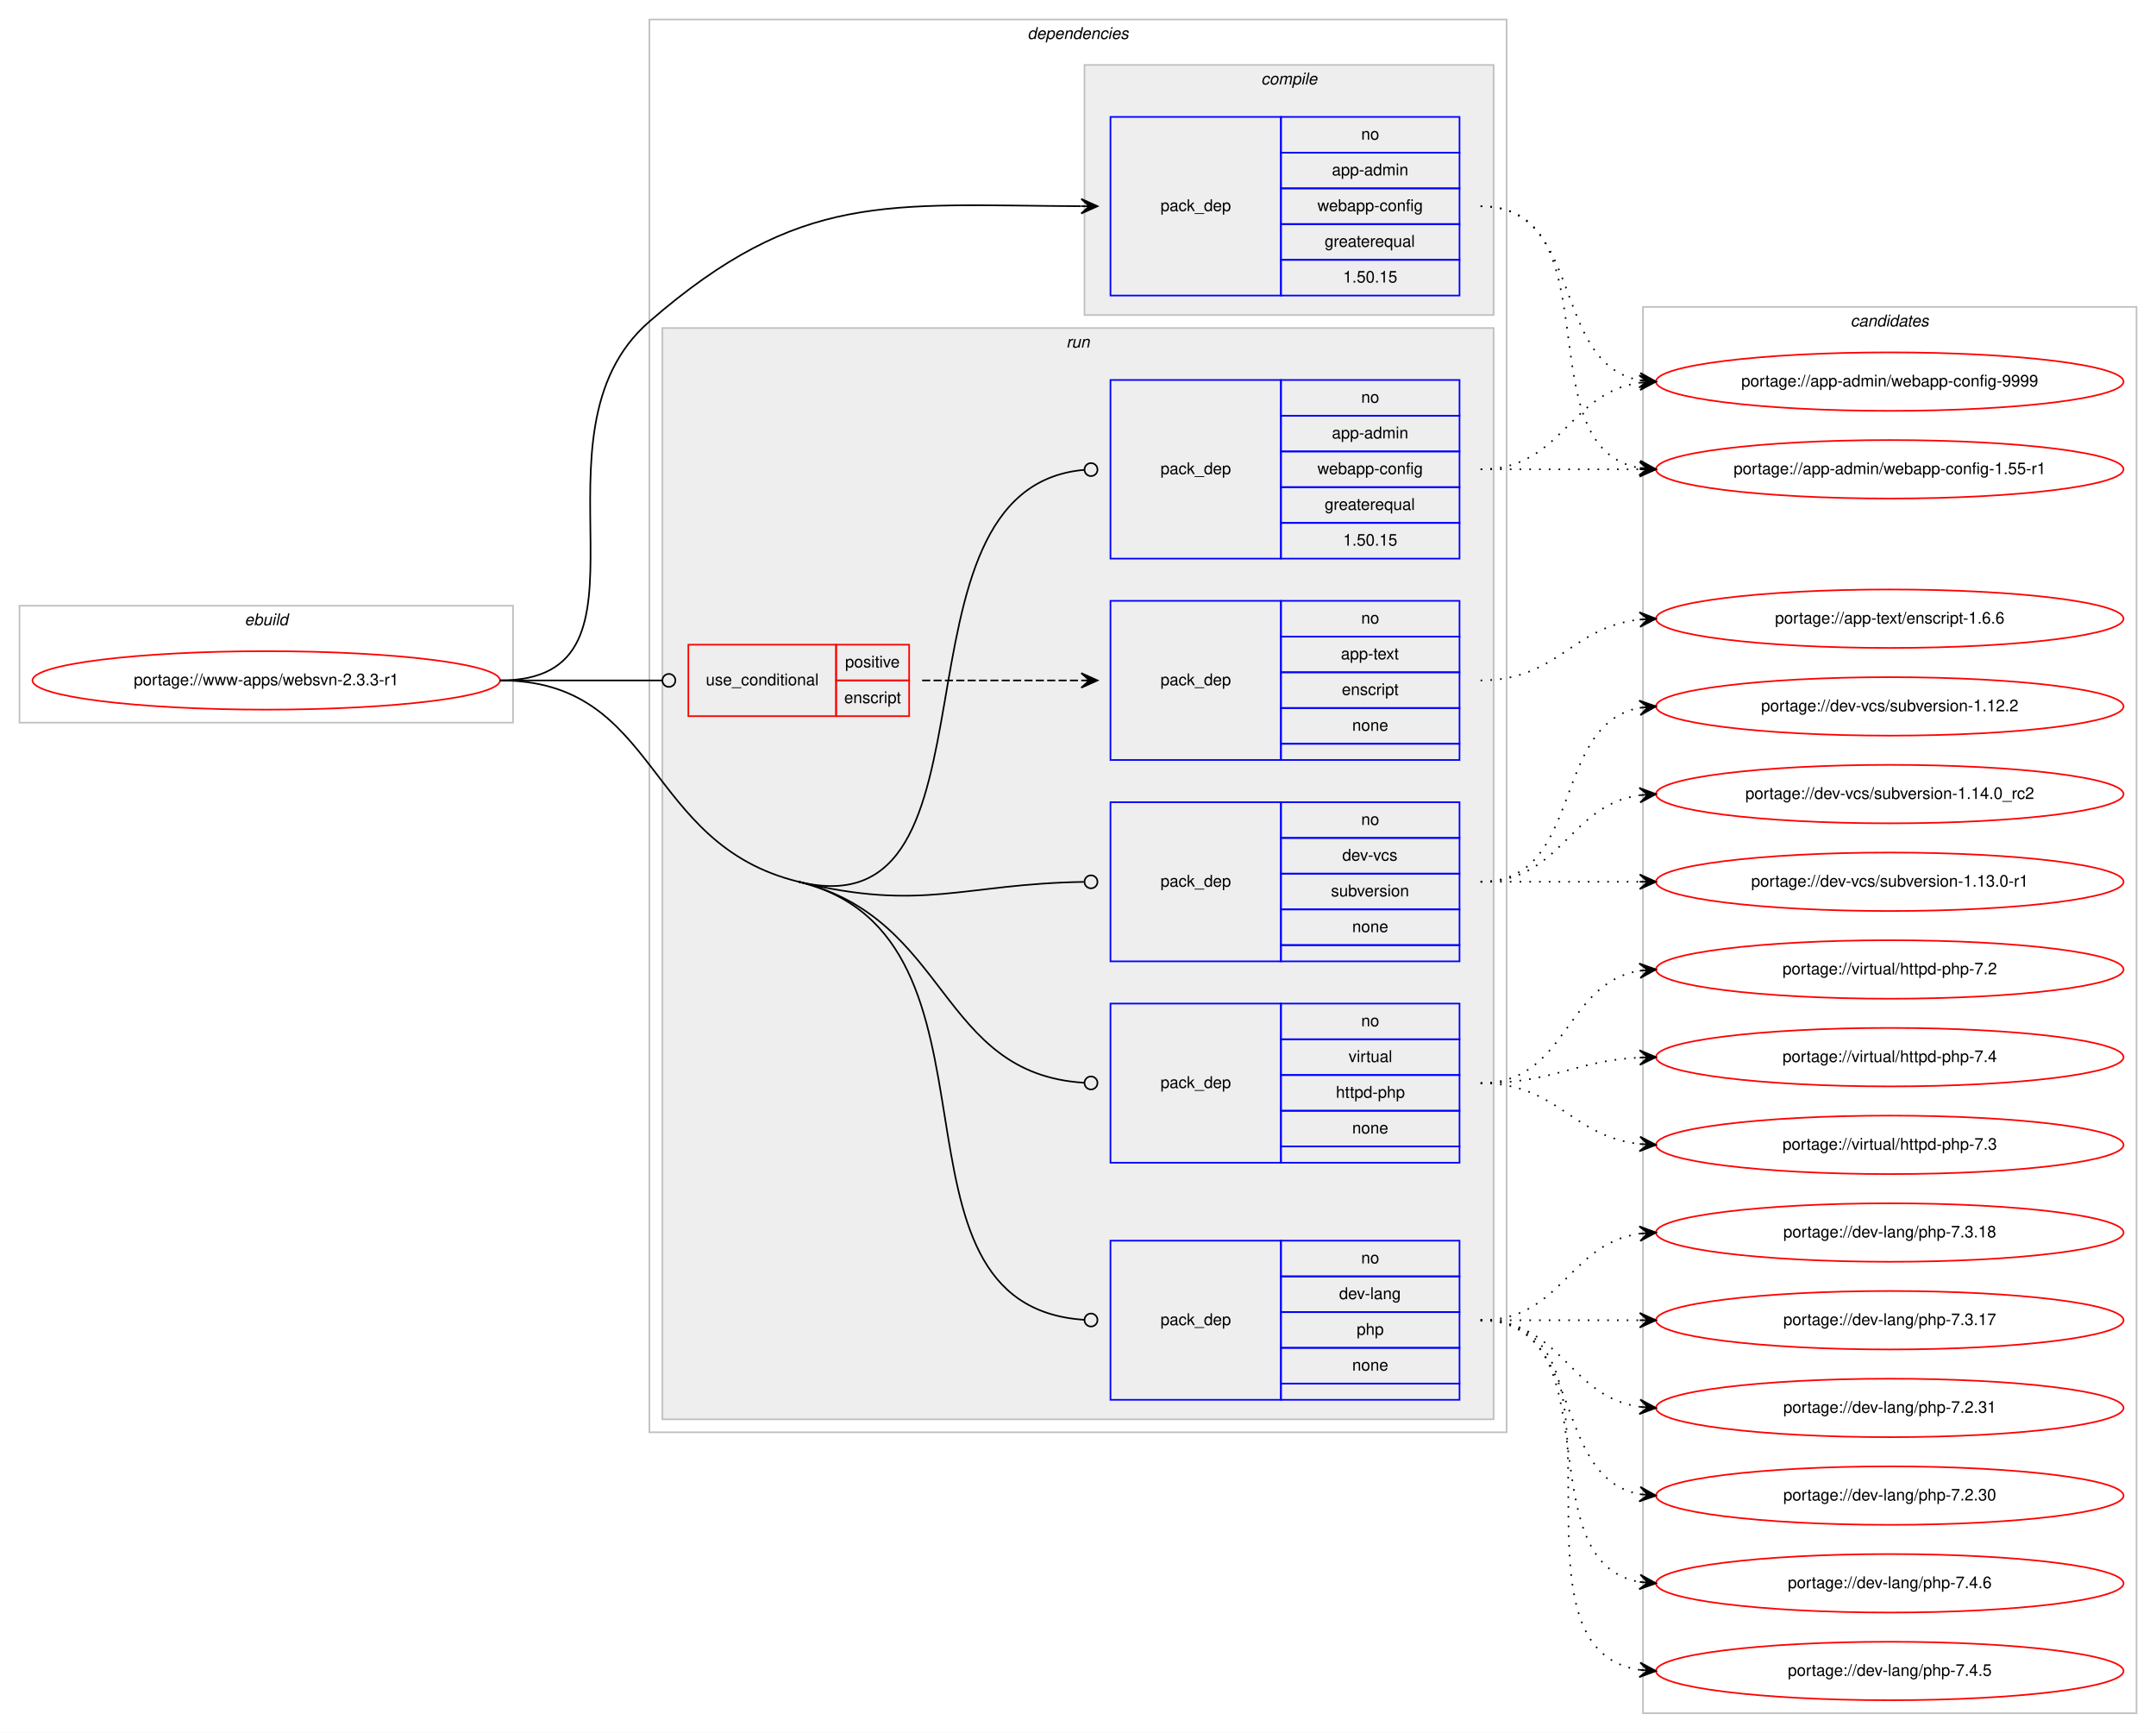
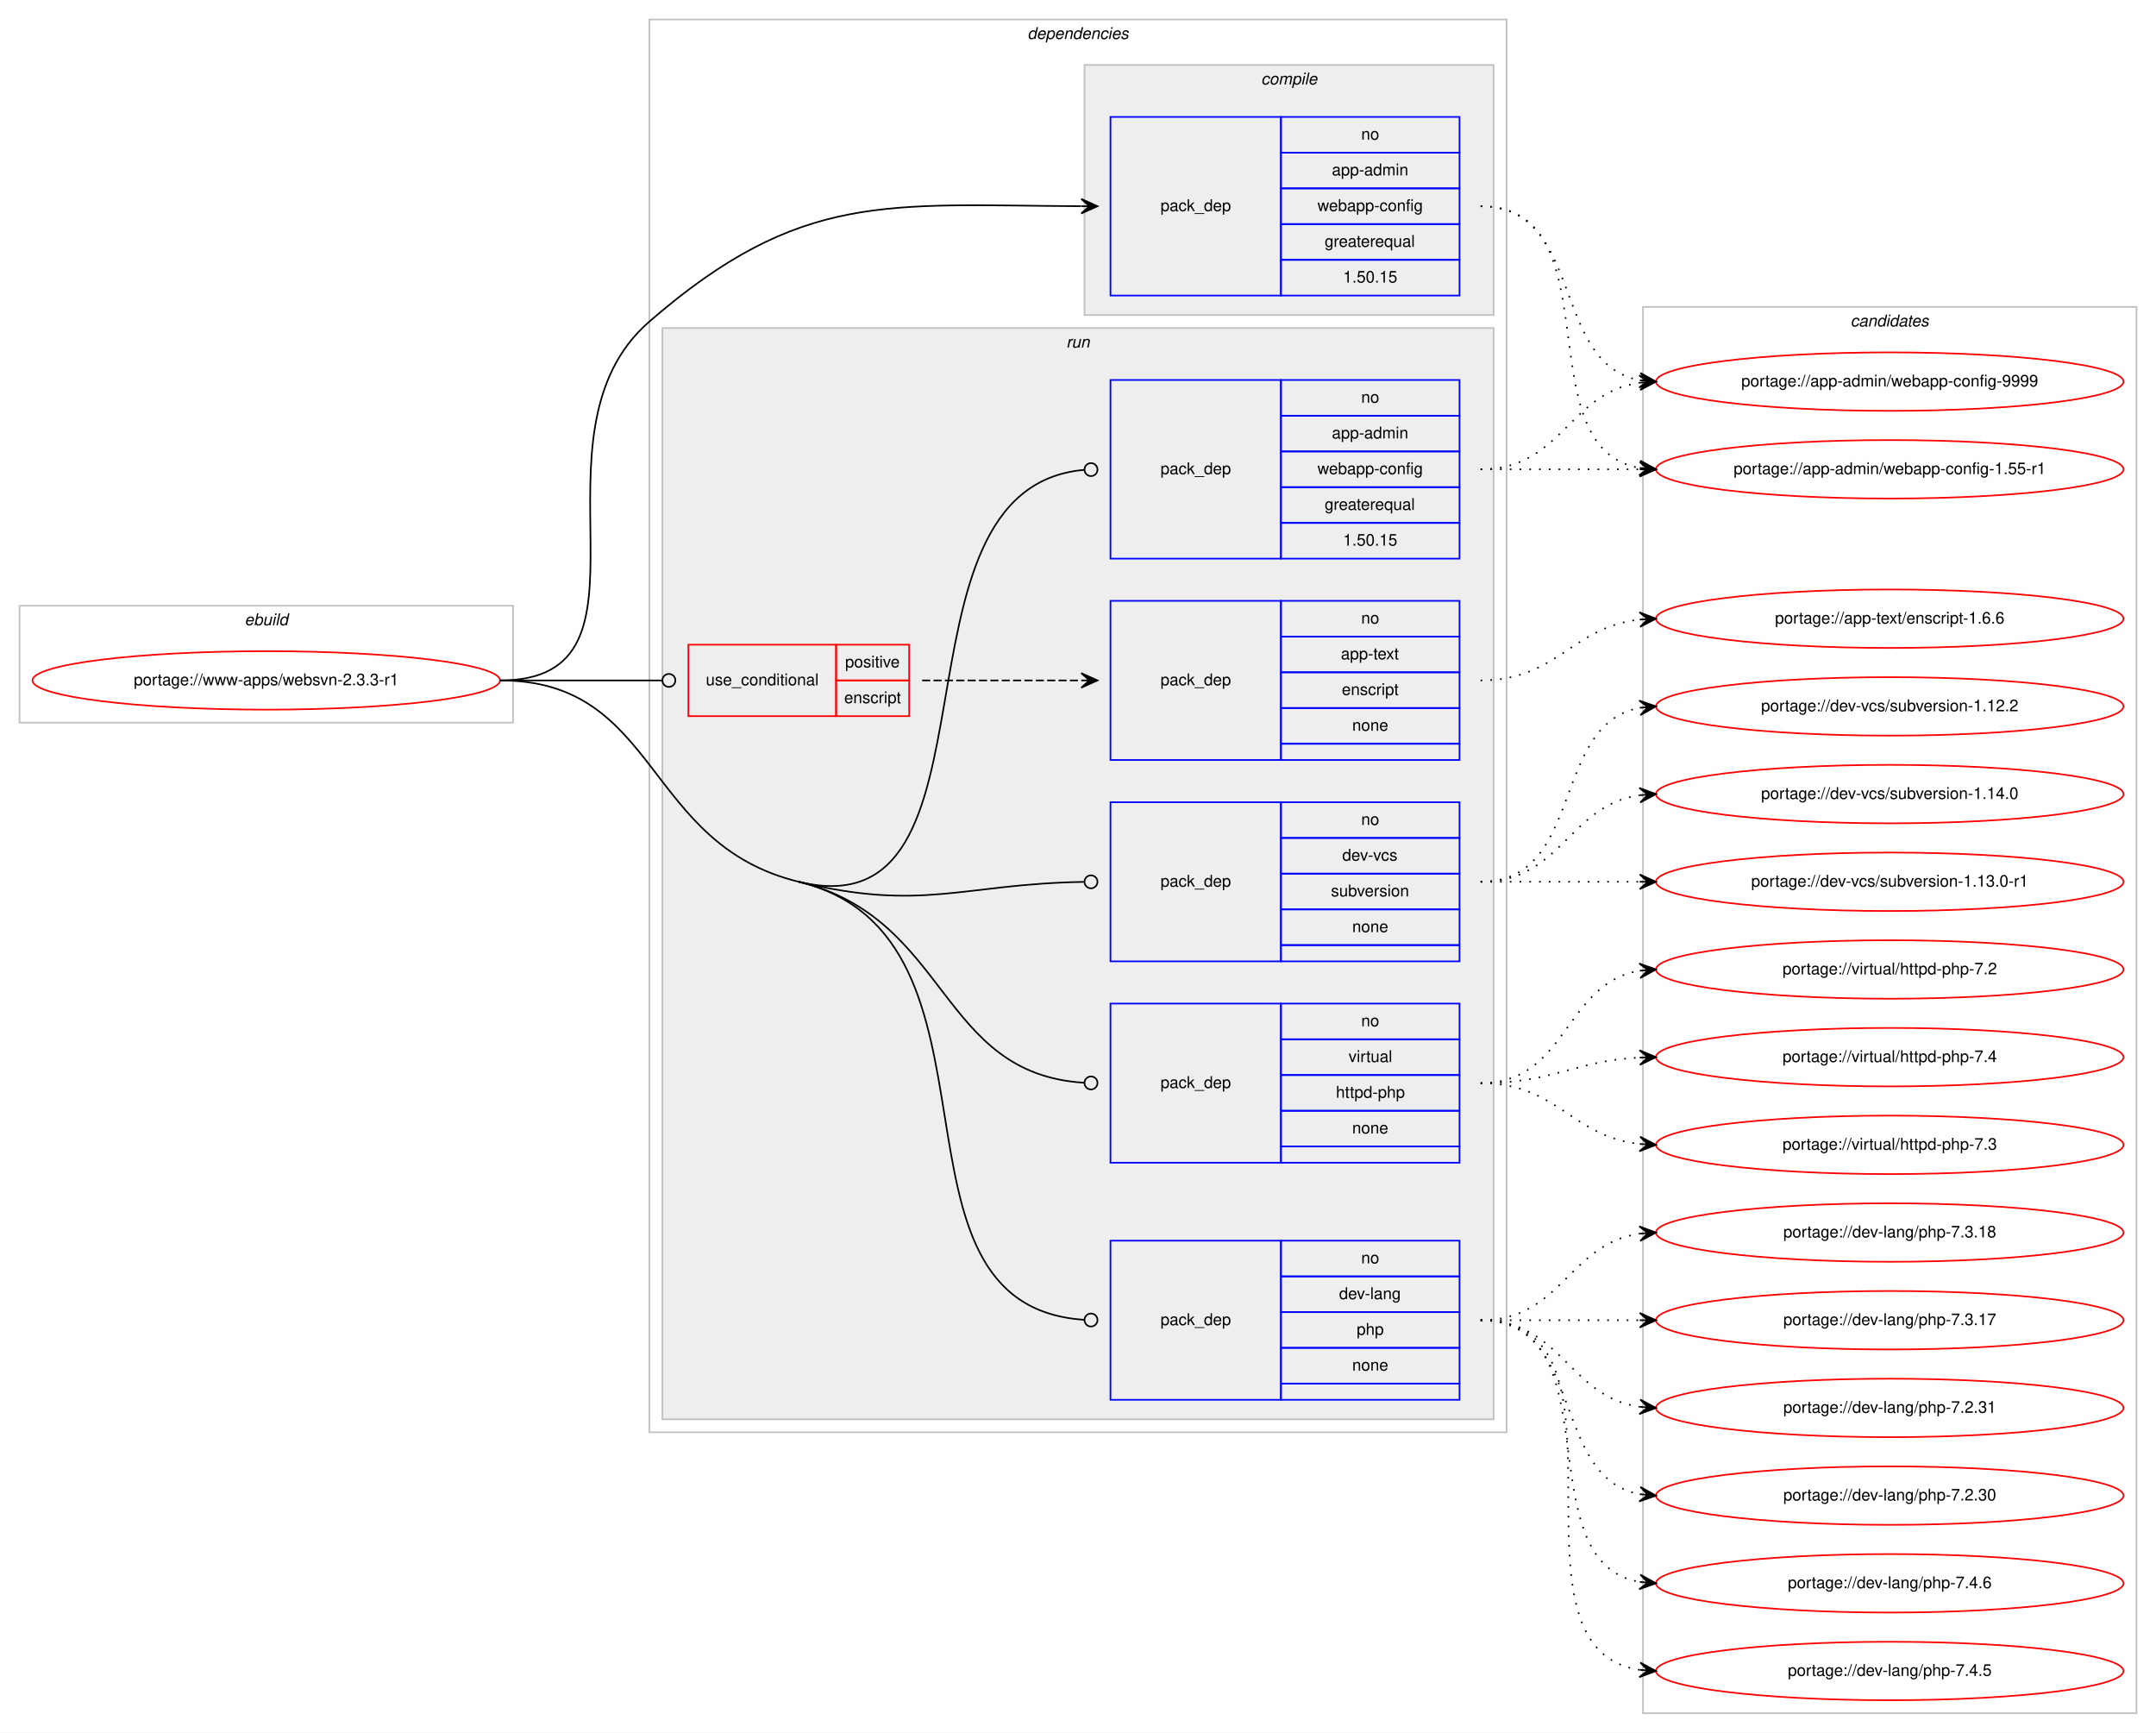
<svg xmlns="http://www.w3.org/2000/svg" xmlns:xlink="http://www.w3.org/1999/xlink" width="1328pt" height="1067pt" viewBox="0.00 0.00 1328.00 1067.00">
  <g id="graph0" class="graph" transform="scale(1 1) rotate(0) translate(4 1063)">
    <polygon fill="#ffffff" stroke="transparent" points="-4,4 -4,-1063 1324,-1063 1324,4 -4,4" />
    <g id="clust1" class="cluster">
      <polygon fill="none" stroke="#c0c0c0" points="8,-618 8,-690 312,-690 312,-618 8,-618" />
      <text text-anchor="start" x="146.663" y="-678" font-family="Helvetica,sans-Serif" font-style="italic" font-size="10.00" fill="#000000">ebuild</text>
    </g>
    <g id="clust2" class="cluster">
      <polygon fill="none" stroke="#c0c0c0" points="396,-181 396,-1051 924,-1051 924,-181 396,-181" />
      <text text-anchor="start" x="628.875" y="-1039" font-family="Helvetica,sans-Serif" font-style="italic" font-size="10.00" fill="#000000">dependencies</text>
    </g>
    <g id="clust3" class="cluster">
      <polygon fill="#eeeeee" stroke="#c0c0c0" points="664,-869 664,-1023 916,-1023 916,-869 664,-869" />
      <text text-anchor="start" x="772.778" y="-1011" font-family="Helvetica,sans-Serif" font-style="italic" font-size="10.00" fill="#000000">compile</text>
    </g>
    <g id="clust6" class="cluster">
      <polygon fill="#eeeeee" stroke="#c0c0c0" points="404,-189 404,-861 916,-861 916,-189 404,-189" />
      <text text-anchor="start" x="652.777" y="-849" font-family="Helvetica,sans-Serif" font-style="italic" font-size="10.00" fill="#000000">run</text>
    </g>
    <g id="clust13" class="cluster">
      <polygon fill="none" stroke="#c0c0c0" points="1008,-8 1008,-874 1312,-874 1312,-8 1008,-8" />
      <text text-anchor="start" x="1135.824" y="-862" font-family="Helvetica,sans-Serif" font-style="italic" font-size="10.00" fill="#000000">candidates</text>
    </g>
    <g id="node1" class="node">
      <g id="a_node1">
        <a xlink:href="../www-apps/websvn-2.3.3-r1.svg" xlink:title="portage://www-apps/websvn-2.3.3-r1">
          <ellipse fill="none" stroke="#ff0000" cx="160" cy="-644" rx="144" ry="18" />
          <text text-anchor="middle" x="160" y="-641" font-family="Helvetica,sans-Serif" font-size="10.00" fill="#000000">portage://www-apps/websvn-2.3.3-r1</text>
        </a>
      </g>
    </g>
    <g id="node2" class="node">
      <polygon fill="none" stroke="#0000ff" points="680,-881 680,-991 785,-991 785,-881 680,-881" />
      <text text-anchor="start" x="710.823" y="-933" font-family="Helvetica,sans-Serif" font-size="10.00" fill="#000000">pack_dep</text>
      <polygon fill="none" stroke="#0000ff" points="785,-969 785,-991 895,-991 895,-969 785,-969" />
      <text text-anchor="start" x="834.441" y="-977" font-family="Helvetica,sans-Serif" font-size="10.00" fill="#000000">no</text>
      <polygon fill="none" stroke="#0000ff" points="785,-947 785,-969 895,-969 895,-947 785,-947" />
      <text text-anchor="start" x="816.385" y="-955" font-family="Helvetica,sans-Serif" font-size="10.00" fill="#000000">app-admin</text>
      <polygon fill="none" stroke="#0000ff" points="785,-925 785,-947 895,-947 895,-925 785,-925" />
      <text text-anchor="start" x="807.491" y="-933" font-family="Helvetica,sans-Serif" font-size="10.00" fill="#000000">webapp-config</text>
      <polygon fill="none" stroke="#0000ff" points="785,-903 785,-925 895,-925 895,-903 785,-903" />
      <text text-anchor="start" x="811.936" y="-911" font-family="Helvetica,sans-Serif" font-size="10.00" fill="#000000">greaterequal</text>
      <polygon fill="none" stroke="#0000ff" points="785,-881 785,-903 895,-903 895,-881 785,-881" />
      <text text-anchor="start" x="823.323" y="-889" font-family="Helvetica,sans-Serif" font-size="10.00" fill="#000000">1.50.15</text>
    </g>
    <g id="edge1" class="edge">
      <path fill="none" stroke="#000000" d="M304,-644C410.393,-644 315.598,-795.323 396,-865 489.101,-945.682 542.376,-936.583 661.771,-936.025" />
      <polygon fill="#000000" stroke="#000000" points="672,-936 662.011,-940.524 667,-936.012 662,-936.024 662,-936.024 662,-936.024 667,-936.012 661.989,-931.524 672,-936 672,-936" />
    </g>
    <g id="node3" class="node">
      <polygon fill="none" stroke="#ff0000" points="420,-622 420,-666 511,-666 511,-622 420,-622" />
      <text text-anchor="start" x="430.767" y="-641" font-family="Helvetica,sans-Serif" font-size="10.00" fill="#000000">use_conditional</text>
      <polygon fill="none" stroke="#ff0000" points="511,-644 511,-666 556,-666 556,-644 511,-644" />
      <text text-anchor="start" x="516.553" y="-652" font-family="Helvetica,sans-Serif" font-size="10.00" fill="#000000">positive</text>
      <polygon fill="none" stroke="#ff0000" points="511,-622 511,-644 556,-644 556,-622 511,-622" />
      <text text-anchor="start" x="515.998" y="-630" font-family="Helvetica,sans-Serif" font-size="10.00" fill="#000000">enscript</text>
    </g>
    <g id="edge3" class="edge">
      <path fill="none" stroke="#000000" d="M304,-644C349.188,-644 362.47,-644 403.919,-644" />
      <ellipse fill="none" stroke="#000000" cx="408" cy="-644" rx="4" ry="4" />
    </g>
    <g id="node5" class="node">
      <polygon fill="none" stroke="#0000ff" points="680,-719 680,-829 785,-829 785,-719 680,-719" />
      <text text-anchor="start" x="710.823" y="-771" font-family="Helvetica,sans-Serif" font-size="10.00" fill="#000000">pack_dep</text>
      <polygon fill="none" stroke="#0000ff" points="785,-807 785,-829 895,-829 895,-807 785,-807" />
      <text text-anchor="start" x="834.441" y="-815" font-family="Helvetica,sans-Serif" font-size="10.00" fill="#000000">no</text>
      <polygon fill="none" stroke="#0000ff" points="785,-785 785,-807 895,-807 895,-785 785,-785" />
      <text text-anchor="start" x="816.385" y="-793" font-family="Helvetica,sans-Serif" font-size="10.00" fill="#000000">app-admin</text>
      <polygon fill="none" stroke="#0000ff" points="785,-763 785,-785 895,-785 895,-763 785,-763" />
      <text text-anchor="start" x="807.491" y="-771" font-family="Helvetica,sans-Serif" font-size="10.00" fill="#000000">webapp-config</text>
      <polygon fill="none" stroke="#0000ff" points="785,-741 785,-763 895,-763 895,-741 785,-741" />
      <text text-anchor="start" x="811.936" y="-749" font-family="Helvetica,sans-Serif" font-size="10.00" fill="#000000">greaterequal</text>
      <polygon fill="none" stroke="#0000ff" points="785,-719 785,-741 895,-741 895,-719 785,-719" />
      <text text-anchor="start" x="823.323" y="-727" font-family="Helvetica,sans-Serif" font-size="10.00" fill="#000000">1.50.15</text>
    </g>
    <g id="edge4" class="edge">
      <path fill="none" stroke="#000000" d="M488,-520C620.676,-487.755 536.234,-762.366 663.71,-773.643" />
      <ellipse fill="none" stroke="#000000" cx="668.004" cy="-773.828" rx="4" ry="4" />
    </g>
    <g id="node6" class="node">
      <polygon fill="none" stroke="#0000ff" points="680,-201 680,-299 785,-299 785,-201 680,-201" />
      <text text-anchor="start" x="710.823" y="-247" font-family="Helvetica,sans-Serif" font-size="10.00" fill="#000000">pack_dep</text>
      <polygon fill="none" stroke="#0000ff" points="785,-277 785,-299 895,-299 895,-277 785,-277" />
      <text text-anchor="start" x="834.441" y="-285" font-family="Helvetica,sans-Serif" font-size="10.00" fill="#000000">no</text>
      <polygon fill="none" stroke="#0000ff" points="785,-255 785,-277 895,-277 895,-255 785,-255" />
      <text text-anchor="start" x="820.828" y="-263" font-family="Helvetica,sans-Serif" font-size="10.00" fill="#000000">dev-lang</text>
      <polygon fill="none" stroke="#0000ff" points="785,-233 785,-255 895,-255 895,-233 785,-233" />
      <text text-anchor="start" x="831.662" y="-241" font-family="Helvetica,sans-Serif" font-size="10.00" fill="#000000">php</text>
      <polygon fill="none" stroke="#0000ff" points="785,-211 785,-233 895,-233 895,-211 785,-211" />
      <text text-anchor="start" x="828.882" y="-219" font-family="Helvetica,sans-Serif" font-size="10.00" fill="#000000">none</text>
      <polygon fill="none" stroke="#0000ff" points="785,-201 785,-211 895,-211 895,-201 785,-201" />
    </g>
    <g id="edge5" class="edge">
      <path fill="none" stroke="#000000" d="M488,-520C626.352,-486.376 530.688,-259.13 663.771,-250.267" />
      <ellipse fill="none" stroke="#000000" cx="668.002" cy="-250.13" rx="4" ry="4" />
      <path fill="none" stroke="#000000" d="M304,-644C402.615,-644 392.175,-543.289 488,-520" />
    </g>
    <g id="node7" class="node">
      <polygon fill="none" stroke="#0000ff" points="680,-471 680,-569 785,-569 785,-471 680,-471" />
      <text text-anchor="start" x="710.823" y="-517" font-family="Helvetica,sans-Serif" font-size="10.00" fill="#000000">pack_dep</text>
      <polygon fill="none" stroke="#0000ff" points="785,-547 785,-569 895,-569 895,-547 785,-547" />
      <text text-anchor="start" x="834.441" y="-555" font-family="Helvetica,sans-Serif" font-size="10.00" fill="#000000">no</text>
      <polygon fill="none" stroke="#0000ff" points="785,-525 785,-547 895,-547 895,-525 785,-525" />
      <text text-anchor="start" x="822.777" y="-533" font-family="Helvetica,sans-Serif" font-size="10.00" fill="#000000">dev-vcs</text>
      <polygon fill="none" stroke="#0000ff" points="785,-503 785,-525 895,-525 895,-503 785,-503" />
      <text text-anchor="start" x="815.828" y="-511" font-family="Helvetica,sans-Serif" font-size="10.00" fill="#000000">subversion</text>
      <polygon fill="none" stroke="#0000ff" points="785,-481 785,-503 895,-503 895,-481 785,-481" />
      <text text-anchor="start" x="828.882" y="-489" font-family="Helvetica,sans-Serif" font-size="10.00" fill="#000000">none</text>
      <polygon fill="none" stroke="#0000ff" points="785,-471 785,-481 895,-481 895,-471 785,-471" />
    </g>
    <g id="edge6" class="edge">
      <path fill="none" stroke="#000000" d="M488,-520C564.671,-501.366 588.552,-518.69 663.589,-519.931" />
      <ellipse fill="none" stroke="#000000" cx="668" cy="-519.967" rx="4" ry="4" />
    </g>
    <g id="node8" class="node">
      <polygon fill="none" stroke="#0000ff" points="680,-347 680,-445 785,-445 785,-347 680,-347" />
      <text text-anchor="start" x="710.823" y="-393" font-family="Helvetica,sans-Serif" font-size="10.00" fill="#000000">pack_dep</text>
      <polygon fill="none" stroke="#0000ff" points="785,-423 785,-445 895,-445 895,-423 785,-423" />
      <text text-anchor="start" x="834.441" y="-431" font-family="Helvetica,sans-Serif" font-size="10.00" fill="#000000">no</text>
      <polygon fill="none" stroke="#0000ff" points="785,-401 785,-423 895,-423 895,-401 785,-401" />
      <text text-anchor="start" x="826.668" y="-409" font-family="Helvetica,sans-Serif" font-size="10.00" fill="#000000">virtual</text>
      <polygon fill="none" stroke="#0000ff" points="785,-379 785,-401 895,-401 895,-379 785,-379" />
      <text text-anchor="start" x="818.88" y="-387" font-family="Helvetica,sans-Serif" font-size="10.00" fill="#000000">httpd-php</text>
      <polygon fill="none" stroke="#0000ff" points="785,-357 785,-379 895,-379 895,-357 785,-357" />
      <text text-anchor="start" x="828.882" y="-365" font-family="Helvetica,sans-Serif" font-size="10.00" fill="#000000">none</text>
      <polygon fill="none" stroke="#0000ff" points="785,-347 785,-357 895,-357 895,-347 785,-347" />
    </g>
    <g id="edge7" class="edge">
      <path fill="none" stroke="#000000" d="M488,-520C581.111,-497.371 573.891,-401.642 663.879,-396.238" />
      <ellipse fill="none" stroke="#000000" cx="668.002" cy="-396.117" rx="4" ry="4" />
    </g>
    <g id="node9" class="node">
      <g id="a_node9">
        <a xlink:href="../app-admin/webapp-config-9999.svg" xlink:title="portage://app-admin/webapp-config-9999">
          <ellipse fill="none" stroke="#ff0000" cx="1160" cy="-828" rx="144" ry="18" />
          <text text-anchor="middle" x="1160" y="-825" font-family="Helvetica,sans-Serif" font-size="10.00" fill="#000000">portage://app-admin/webapp-config-9999</text>
        </a>
      </g>
    </g>
    <g id="edge8" class="edge">
      <path fill="none" stroke="#000000" stroke-dasharray="1,5" d="M908,-936C972.303,-936 950.78,-839.09 1006.031,-828.869" />
      <polygon fill="#000000" stroke="#000000" points="1016,-828 1006.429,-833.352 1011.019,-828.434 1006.038,-828.869 1006.038,-828.869 1006.038,-828.869 1011.019,-828.434 1005.647,-824.386 1016,-828 1016,-828" />
    </g>
    <g id="node10" class="node">
      <g id="a_node10">
        <a xlink:href="../app-admin/webapp-config-1.55-r1.svg" xlink:title="portage://app-admin/webapp-config-1.55-r1">
          <ellipse fill="none" stroke="#ff0000" cx="1160" cy="-774" rx="144" ry="18" />
          <text text-anchor="middle" x="1160" y="-771" font-family="Helvetica,sans-Serif" font-size="10.00" fill="#000000">portage://app-admin/webapp-config-1.55-r1</text>
        </a>
      </g>
    </g>
    <g id="edge9" class="edge">
      <path fill="none" stroke="#000000" stroke-dasharray="1,5" d="M908,-936C990.815,-936 934.779,-787.623 1005.661,-774.872" />
      <polygon fill="#000000" stroke="#000000" points="1016,-774 1006.413,-779.324 1011.018,-774.42 1006.035,-774.84 1006.035,-774.84 1006.035,-774.84 1011.018,-774.42 1005.657,-770.356 1016,-774 1016,-774" />
    </g>
    <g id="node4" class="node">
      <polygon fill="none" stroke="#0000ff" points="680,-595 680,-693 785,-693 785,-595 680,-595" />
      <text text-anchor="start" x="710.823" y="-641" font-family="Helvetica,sans-Serif" font-size="10.00" fill="#000000">pack_dep</text>
      <polygon fill="none" stroke="#0000ff" points="785,-671 785,-693 895,-693 895,-671 785,-671" />
      <text text-anchor="start" x="834.441" y="-679" font-family="Helvetica,sans-Serif" font-size="10.00" fill="#000000">no</text>
      <polygon fill="none" stroke="#0000ff" points="785,-649 785,-671 895,-671 895,-649 785,-649" />
      <text text-anchor="start" x="821.938" y="-657" font-family="Helvetica,sans-Serif" font-size="10.00" fill="#000000">app-text</text>
      <polygon fill="none" stroke="#0000ff" points="785,-627 785,-649 895,-649 895,-627 785,-627" />
      <text text-anchor="start" x="822.498" y="-635" font-family="Helvetica,sans-Serif" font-size="10.00" fill="#000000">enscript</text>
      <polygon fill="none" stroke="#0000ff" points="785,-605 785,-627 895,-627 895,-605 785,-605" />
      <text text-anchor="start" x="828.882" y="-613" font-family="Helvetica,sans-Serif" font-size="10.00" fill="#000000">none</text>
      <polygon fill="none" stroke="#0000ff" points="785,-595 785,-605 895,-605 895,-595 785,-595" />
    </g>
    <g id="edge2" class="edge">
      <path fill="none" stroke="#000000" stroke-dasharray="5,2" d="M564,-644C608.438,-644 622.02,-644 661.878,-644" />
      <polygon fill="#000000" stroke="#000000" points="672,-644 662,-648.5 667,-644 662,-644 662,-644 662,-644 667,-644 662,-639.5 672,-644 672,-644" />
    </g>
    <g id="node11" class="node">
      <g id="a_node11">
        <a xlink:href="../app-text/enscript-1.6.6.svg" xlink:title="portage://app-text/enscript-1.6.6">
          <ellipse fill="none" stroke="#ff0000" cx="1160" cy="-682" rx="144" ry="18" />
          <text text-anchor="middle" x="1160" y="-679" font-family="Helvetica,sans-Serif" font-size="10.00" fill="#000000">portage://app-text/enscript-1.6.6</text>
        </a>
      </g>
    </g>
    <g id="edge10" class="edge">
      <path fill="none" stroke="#000000" stroke-dasharray="1,5" d="M908,-644C955.307,-644 964.019,-676.844 1005.898,-681.463" />
      <polygon fill="#000000" stroke="#000000" points="1016,-682 1005.775,-685.963 1011.007,-681.735 1006.014,-681.469 1006.014,-681.469 1006.014,-681.469 1011.007,-681.735 1006.253,-676.975 1016,-682 1016,-682" />
    </g>
    <g id="edge11" class="edge">
      <path fill="none" stroke="#000000" stroke-dasharray="1,5" d="M908,-774C958.102,-774 962.012,-821.066 1005.979,-827.317" />
      <polygon fill="#000000" stroke="#000000" points="1016,-828 1005.717,-831.81 1011.012,-827.66 1006.023,-827.32 1006.023,-827.32 1006.023,-827.32 1011.012,-827.66 1006.329,-822.831 1016,-828 1016,-828" />
    </g>
    <g id="edge12" class="edge">
      <path fill="none" stroke="#000000" stroke-dasharray="1,5" d="M908,-774C952.438,-774 966.02,-774 1005.878,-774" />
      <polygon fill="#000000" stroke="#000000" points="1016,-774 1006,-778.5 1011,-774 1006,-774 1006,-774 1006,-774 1011,-774 1006,-769.5 1016,-774 1016,-774" />
    </g>
    <g id="node12" class="node">
      <g id="a_node12">
        <a xlink:href="../dev-lang/php-7.4.6.svg" xlink:title="portage://dev-lang/php-7.4.6">
          <ellipse fill="none" stroke="#ff0000" cx="1160" cy="-88" rx="144" ry="18" />
          <text text-anchor="middle" x="1160" y="-85" font-family="Helvetica,sans-Serif" font-size="10.00" fill="#000000">portage://dev-lang/php-7.4.6</text>
        </a>
      </g>
    </g>
    <g id="edge13" class="edge">
      <path fill="none" stroke="#000000" stroke-dasharray="1,5" d="M908,-250C990.815,-250 934.779,-101.623 1005.661,-88.872" />
      <polygon fill="#000000" stroke="#000000" points="1016,-88 1006.413,-93.324 1011.018,-88.42 1006.035,-88.84 1006.035,-88.84 1006.035,-88.84 1011.018,-88.42 1005.657,-84.356 1016,-88 1016,-88" />
    </g>
    <g id="node13" class="node">
      <g id="a_node13">
        <a xlink:href="../dev-lang/php-7.4.5.svg" xlink:title="portage://dev-lang/php-7.4.5">
          <ellipse fill="none" stroke="#ff0000" cx="1160" cy="-34" rx="144" ry="18" />
          <text text-anchor="middle" x="1160" y="-31" font-family="Helvetica,sans-Serif" font-size="10.00" fill="#000000">portage://dev-lang/php-7.4.5</text>
        </a>
      </g>
    </g>
    <g id="edge14" class="edge">
      <path fill="none" stroke="#000000" stroke-dasharray="1,5" d="M908,-250C1011.768,-250 915.516,-48.106 1006.001,-34.699" />
      <polygon fill="#000000" stroke="#000000" points="1016,-34 1006.338,-39.186 1011.012,-34.349 1006.024,-34.697 1006.024,-34.697 1006.024,-34.697 1011.012,-34.349 1005.711,-30.208 1016,-34 1016,-34" />
    </g>
    <g id="node14" class="node">
      <g id="a_node14">
        <a xlink:href="../dev-lang/php-7.3.18.svg" xlink:title="portage://dev-lang/php-7.3.18">
          <ellipse fill="none" stroke="#ff0000" cx="1160" cy="-304" rx="144" ry="18" />
          <text text-anchor="middle" x="1160" y="-301" font-family="Helvetica,sans-Serif" font-size="10.00" fill="#000000">portage://dev-lang/php-7.3.18</text>
        </a>
      </g>
    </g>
    <g id="edge15" class="edge">
      <path fill="none" stroke="#000000" stroke-dasharray="1,5" d="M908,-250C958.102,-250 962.012,-297.066 1005.979,-303.317" />
      <polygon fill="#000000" stroke="#000000" points="1016,-304 1005.717,-307.81 1011.012,-303.66 1006.023,-303.32 1006.023,-303.32 1006.023,-303.32 1011.012,-303.66 1006.329,-298.831 1016,-304 1016,-304" />
    </g>
    <g id="node15" class="node">
      <g id="a_node15">
        <a xlink:href="../dev-lang/php-7.3.17.svg" xlink:title="portage://dev-lang/php-7.3.17">
          <ellipse fill="none" stroke="#ff0000" cx="1160" cy="-250" rx="144" ry="18" />
          <text text-anchor="middle" x="1160" y="-247" font-family="Helvetica,sans-Serif" font-size="10.00" fill="#000000">portage://dev-lang/php-7.3.17</text>
        </a>
      </g>
    </g>
    <g id="edge16" class="edge">
      <path fill="none" stroke="#000000" stroke-dasharray="1,5" d="M908,-250C952.438,-250 966.02,-250 1005.878,-250" />
      <polygon fill="#000000" stroke="#000000" points="1016,-250 1006,-254.5 1011,-250 1006,-250 1006,-250 1006,-250 1011,-250 1006,-245.5 1016,-250 1016,-250" />
    </g>
    <g id="node16" class="node">
      <g id="a_node16">
        <a xlink:href="../dev-lang/php-7.2.31.svg" xlink:title="portage://dev-lang/php-7.2.31">
          <ellipse fill="none" stroke="#ff0000" cx="1160" cy="-196" rx="144" ry="18" />
          <text text-anchor="middle" x="1160" y="-193" font-family="Helvetica,sans-Serif" font-size="10.00" fill="#000000">portage://dev-lang/php-7.2.31</text>
        </a>
      </g>
    </g>
    <g id="edge17" class="edge">
      <path fill="none" stroke="#000000" stroke-dasharray="1,5" d="M908,-250C958.102,-250 962.012,-202.934 1005.979,-196.683" />
      <polygon fill="#000000" stroke="#000000" points="1016,-196 1006.329,-201.169 1011.012,-196.34 1006.023,-196.68 1006.023,-196.68 1006.023,-196.68 1011.012,-196.34 1005.717,-192.19 1016,-196 1016,-196" />
    </g>
    <g id="node17" class="node">
      <g id="a_node17">
        <a xlink:href="../dev-lang/php-7.2.30.svg" xlink:title="portage://dev-lang/php-7.2.30">
          <ellipse fill="none" stroke="#ff0000" cx="1160" cy="-142" rx="144" ry="18" />
          <text text-anchor="middle" x="1160" y="-139" font-family="Helvetica,sans-Serif" font-size="10.00" fill="#000000">portage://dev-lang/php-7.2.30</text>
        </a>
      </g>
    </g>
    <g id="edge18" class="edge">
      <path fill="none" stroke="#000000" stroke-dasharray="1,5" d="M908,-250C972.303,-250 950.78,-153.09 1006.031,-142.869" />
      <polygon fill="#000000" stroke="#000000" points="1016,-142 1006.429,-147.352 1011.019,-142.434 1006.038,-142.869 1006.038,-142.869 1006.038,-142.869 1011.019,-142.434 1005.647,-138.386 1016,-142 1016,-142" />
    </g>
    <g id="node18" class="node">
      <g id="a_node18">
-         <a xlink:href="../dev-vcs/subversion-1.14.0_rc2.svg" xlink:title="portage://dev-vcs/subversion-1.14.0_rc2">
+         <a xlink:href="../dev-vcs/subversion-1.14.0.svg" xlink:title="portage://dev-vcs/subversion-1.14.0">
          <ellipse fill="none" stroke="#ff0000" cx="1160" cy="-574" rx="144" ry="18" />
-           <text text-anchor="middle" x="1160" y="-571" font-family="Helvetica,sans-Serif" font-size="10.00" fill="#000000">portage://dev-vcs/subversion-1.14.0_rc2</text>
+           <text text-anchor="middle" x="1160" y="-571" font-family="Helvetica,sans-Serif" font-size="10.00" fill="#000000">portage://dev-vcs/subversion-1.14.0</text>
        </a>
      </g>
    </g>
    <g id="edge19" class="edge">
      <path fill="none" stroke="#000000" stroke-dasharray="1,5" d="M908,-520C958.102,-520 962.012,-567.066 1005.979,-573.317" />
      <polygon fill="#000000" stroke="#000000" points="1016,-574 1005.717,-577.81 1011.012,-573.66 1006.023,-573.32 1006.023,-573.32 1006.023,-573.32 1011.012,-573.66 1006.329,-568.831 1016,-574 1016,-574" />
    </g>
    <g id="node19" class="node">
      <g id="a_node19">
        <a xlink:href="../dev-vcs/subversion-1.13.0-r1.svg" xlink:title="portage://dev-vcs/subversion-1.13.0-r1">
          <ellipse fill="none" stroke="#ff0000" cx="1160" cy="-520" rx="144" ry="18" />
          <text text-anchor="middle" x="1160" y="-517" font-family="Helvetica,sans-Serif" font-size="10.00" fill="#000000">portage://dev-vcs/subversion-1.13.0-r1</text>
        </a>
      </g>
    </g>
    <g id="edge20" class="edge">
      <path fill="none" stroke="#000000" stroke-dasharray="1,5" d="M908,-520C952.438,-520 966.02,-520 1005.878,-520" />
      <polygon fill="#000000" stroke="#000000" points="1016,-520 1006,-524.5 1011,-520 1006,-520 1006,-520 1006,-520 1011,-520 1006,-515.5 1016,-520 1016,-520" />
    </g>
    <g id="node20" class="node">
      <g id="a_node20">
        <a xlink:href="../dev-vcs/subversion-1.12.2.svg" xlink:title="portage://dev-vcs/subversion-1.12.2">
          <ellipse fill="none" stroke="#ff0000" cx="1160" cy="-628" rx="144" ry="18" />
          <text text-anchor="middle" x="1160" y="-625" font-family="Helvetica,sans-Serif" font-size="10.00" fill="#000000">portage://dev-vcs/subversion-1.12.2</text>
        </a>
      </g>
    </g>
    <g id="edge21" class="edge">
      <path fill="none" stroke="#000000" stroke-dasharray="1,5" d="M908,-520C972.303,-520 950.78,-616.91 1006.031,-627.131" />
      <polygon fill="#000000" stroke="#000000" points="1016,-628 1005.647,-631.614 1011.019,-627.566 1006.038,-627.131 1006.038,-627.131 1006.038,-627.131 1011.019,-627.566 1006.429,-622.648 1016,-628 1016,-628" />
    </g>
    <g id="node21" class="node">
      <g id="a_node21">
        <a xlink:href="../virtual/httpd-php-7.4.svg" xlink:title="portage://virtual/httpd-php-7.4">
          <ellipse fill="none" stroke="#ff0000" cx="1160" cy="-412" rx="144" ry="18" />
          <text text-anchor="middle" x="1160" y="-409" font-family="Helvetica,sans-Serif" font-size="10.00" fill="#000000">portage://virtual/httpd-php-7.4</text>
        </a>
      </g>
    </g>
    <g id="edge22" class="edge">
      <path fill="none" stroke="#000000" stroke-dasharray="1,5" d="M908,-396C952.923,-396 965.643,-409.713 1005.786,-411.749" />
      <polygon fill="#000000" stroke="#000000" points="1016,-412 1005.892,-416.253 1011.001,-411.877 1006.003,-411.754 1006.003,-411.754 1006.003,-411.754 1011.001,-411.877 1006.114,-407.255 1016,-412 1016,-412" />
    </g>
    <g id="node22" class="node">
      <g id="a_node22">
        <a xlink:href="../virtual/httpd-php-7.3.svg" xlink:title="portage://virtual/httpd-php-7.3">
          <ellipse fill="none" stroke="#ff0000" cx="1160" cy="-358" rx="144" ry="18" />
          <text text-anchor="middle" x="1160" y="-355" font-family="Helvetica,sans-Serif" font-size="10.00" fill="#000000">portage://virtual/httpd-php-7.3</text>
        </a>
      </g>
    </g>
    <g id="edge23" class="edge">
      <path fill="none" stroke="#000000" stroke-dasharray="1,5" d="M908,-396C955.307,-396 964.019,-363.156 1005.898,-358.537" />
      <polygon fill="#000000" stroke="#000000" points="1016,-358 1006.253,-363.025 1011.007,-358.265 1006.014,-358.531 1006.014,-358.531 1006.014,-358.531 1011.007,-358.265 1005.775,-354.037 1016,-358 1016,-358" />
    </g>
    <g id="node23" class="node">
      <g id="a_node23">
        <a xlink:href="../virtual/httpd-php-7.2.svg" xlink:title="portage://virtual/httpd-php-7.2">
          <ellipse fill="none" stroke="#ff0000" cx="1160" cy="-466" rx="144" ry="18" />
          <text text-anchor="middle" x="1160" y="-463" font-family="Helvetica,sans-Serif" font-size="10.00" fill="#000000">portage://virtual/httpd-php-7.2</text>
        </a>
      </g>
    </g>
    <g id="edge24" class="edge">
      <path fill="none" stroke="#000000" stroke-dasharray="1,5" d="M908,-396C961.625,-396 959.351,-457.523 1005.989,-465.214" />
      <polygon fill="#000000" stroke="#000000" points="1016,-466 1005.678,-469.703 1011.015,-465.608 1006.031,-465.217 1006.031,-465.217 1006.031,-465.217 1011.015,-465.608 1006.383,-460.731 1016,-466 1016,-466" />
    </g>
  </g>
</svg>
